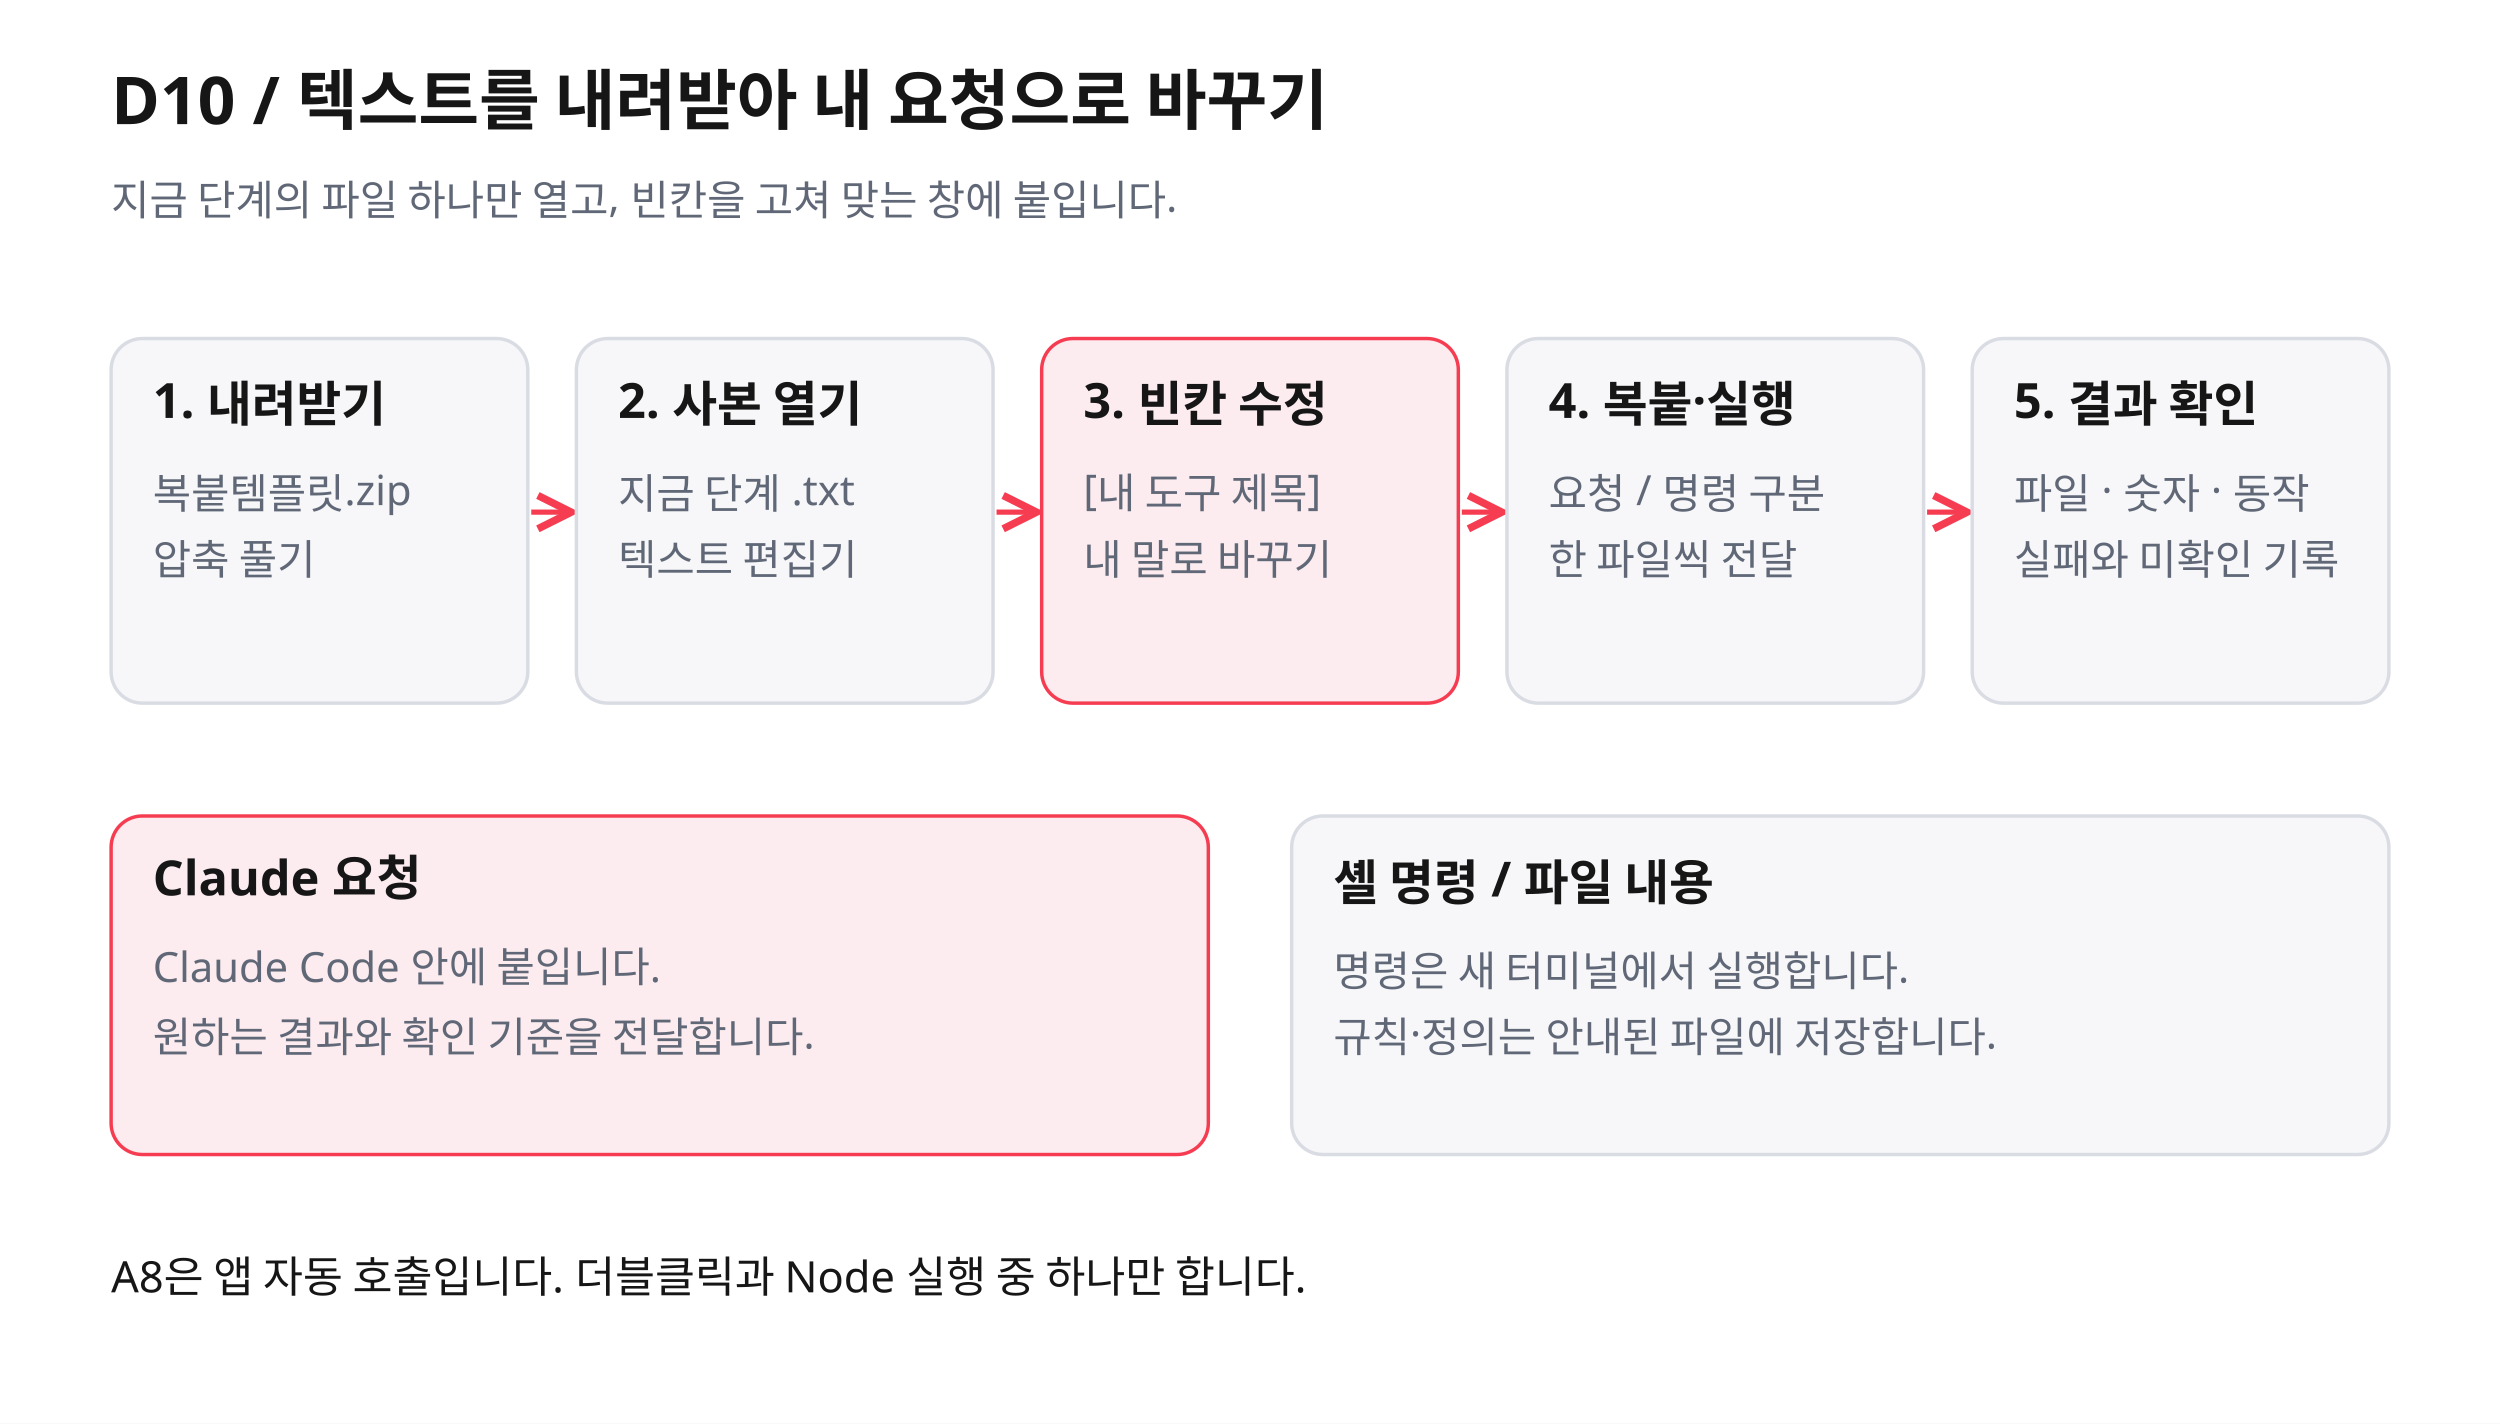
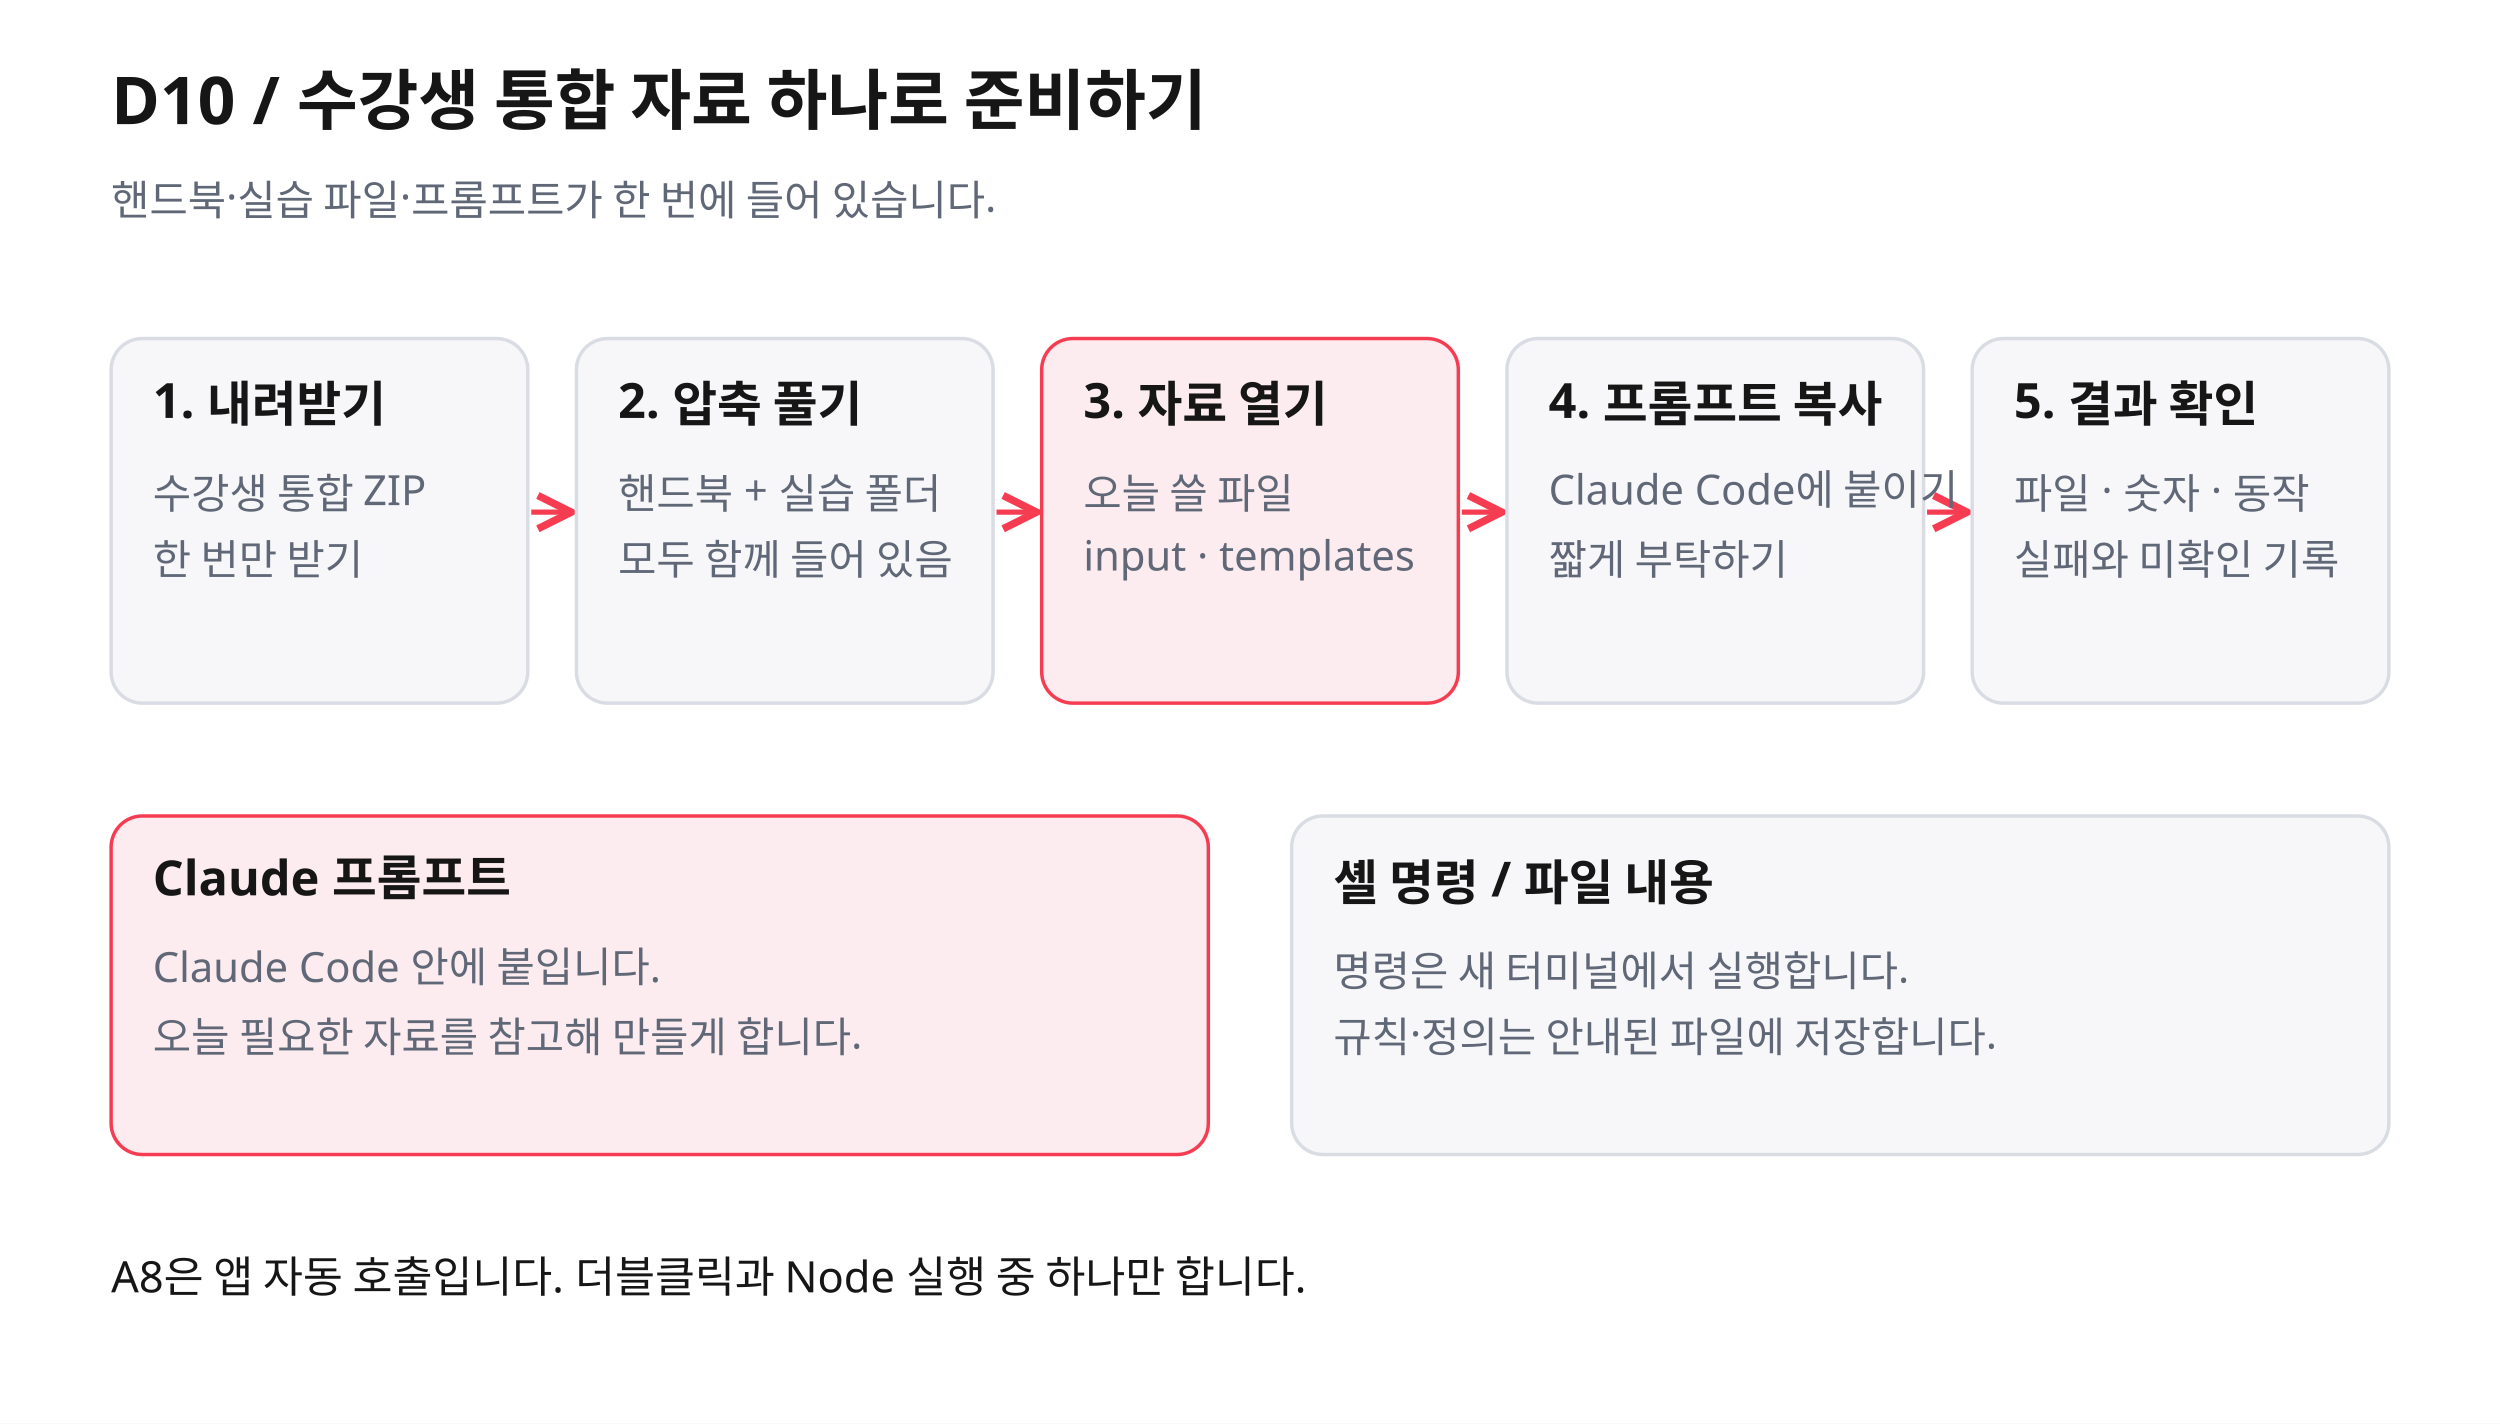
<svg xmlns="http://www.w3.org/2000/svg" width="1440" height="820" viewBox="0 0 1440 820" role="img" aria-labelledby="title desc">
  <rect width="100%" height="100%" fill="white" />
  <defs>
    <marker id="arrow" viewBox="0 0 10 10" refX="9" refY="5" markerWidth="8" markerHeight="8" orient="auto-start-reverse">
      <path d="M 1 1 L 9 5 L 1 9" fill="none" stroke="#f63c51" stroke-width="1.8" />
    </marker>
  </defs>
  <rect x="64" y="195" width="240" height="210" rx="18" fill="#f7f7f9" stroke="#d9dce3" stroke-width="2" />
  <path d="M 306 295 L 329 295" fill="none" stroke="#f63c51" stroke-width="3" stroke-linejoin="round" marker-end="url(#arrow)" />
  <rect x="332" y="195" width="240" height="210" rx="18" fill="#f7f7f9" stroke="#d9dce3" stroke-width="2" />
  <path d="M 574 295 L 597 295" fill="none" stroke="#f63c51" stroke-width="3" stroke-linejoin="round" marker-end="url(#arrow)" />
  <rect x="600" y="195" width="240" height="210" rx="18" fill="#fcecef" stroke="#f63c51" stroke-width="2" />
  <path d="M 842 295 L 865 295" fill="none" stroke="#f63c51" stroke-width="3" stroke-linejoin="round" marker-end="url(#arrow)" />
  <rect x="868" y="195" width="240" height="210" rx="18" fill="#f7f7f9" stroke="#d9dce3" stroke-width="2" />
  <path d="M 1110 295 L 1133 295" fill="none" stroke="#f63c51" stroke-width="3" stroke-linejoin="round" marker-end="url(#arrow)" />
  <rect x="1136" y="195" width="240" height="210" rx="18" fill="#f7f7f9" stroke="#d9dce3" stroke-width="2" />
  <rect x="64" y="470" width="632" height="195" rx="18" fill="#fcecef" stroke="#f63c51" stroke-width="2" />
  <rect x="744" y="470" width="632" height="195" rx="18" fill="#f7f7f9" stroke="#d9dce3" stroke-width="2" />
-   <text x="64" y="42" dominant-baseline="text-before-edge" font-family="Apple SD Gothic Neo, Noto Sans KR, Malgun Gothic, sans-serif" font-size="38" font-weight="700" fill="#161616">D10  /  텍스트를 내려받아 내 요청으로 바꾸기</text>
-   <text x="64" y="103" dominant-baseline="text-before-edge" font-family="Apple SD Gothic Neo, Noto Sans KR, Malgun Gothic, sans-serif" font-size="24" font-weight="400" fill="#606877">지금 단계의 파일 하나만 열고, 빈칸을 고쳐 맞는 창에 붙입니다.</text>
+   <text x="64" y="42" dominant-baseline="text-before-edge" font-family="Apple SD Gothic Neo, Noto Sans KR, Malgun Gothic, sans-serif" font-size="38" font-weight="700" fill="#161616">D10  /  수강생 통합 자료 하나로 준비하기</text>
+   <text x="64" y="103" dominant-baseline="text-before-edge" font-family="Apple SD Gothic Neo, Noto Sans KR, Malgun Gothic, sans-serif" font-size="24" font-weight="400" fill="#606877">핸드북·실습 파일·프롬프트가 한 번에 들어 있습니다.</text>
  <text x="88" y="219" dominant-baseline="text-before-edge" font-family="Apple SD Gothic Neo, Noto Sans KR, Malgun Gothic, sans-serif" font-size="28" font-weight="700" fill="#161616">1. 내려받기</text>
-   <text x="88" y="272" dominant-baseline="text-before-edge" font-family="Apple SD Gothic Neo, Noto Sans KR, Malgun Gothic, sans-serif" font-size="24" font-weight="400" fill="#606877">복붙템플릿.zip</text>
-   <text x="88" y="310" dominant-baseline="text-before-edge" font-family="Apple SD Gothic Neo, Noto Sans KR, Malgun Gothic, sans-serif" font-size="24" font-weight="400" fill="#606877">압축 풀기</text>
-   <text x="356" y="219" dominant-baseline="text-before-edge" font-family="Apple SD Gothic Neo, Noto Sans KR, Malgun Gothic, sans-serif" font-size="28" font-weight="700" fill="#161616">2. 사본 열기</text>
-   <text x="356" y="272" dominant-baseline="text-before-edge" font-family="Apple SD Gothic Neo, Noto Sans KR, Malgun Gothic, sans-serif" font-size="24" font-weight="400" fill="#606877">지금 단계 .txt</text>
-   <text x="356" y="310" dominant-baseline="text-before-edge" font-family="Apple SD Gothic Neo, Noto Sans KR, Malgun Gothic, sans-serif" font-size="24" font-weight="400" fill="#606877">텍스트 편집기</text>
-   <text x="624" y="219" dominant-baseline="text-before-edge" font-family="Apple SD Gothic Neo, Noto Sans KR, Malgun Gothic, sans-serif" font-size="28" font-weight="700" fill="#161616">3. 빈칸 수정</text>
-   <text x="624" y="272" dominant-baseline="text-before-edge" font-family="Apple SD Gothic Neo, Noto Sans KR, Malgun Gothic, sans-serif" font-size="24" font-weight="400" fill="#606877">[내 도구 제목]</text>
-   <text x="624" y="310" dominant-baseline="text-before-edge" font-family="Apple SD Gothic Neo, Noto Sans KR, Malgun Gothic, sans-serif" font-size="24" font-weight="400" fill="#606877">내 말로 바꾸기</text>
-   <text x="892" y="219" dominant-baseline="text-before-edge" font-family="Apple SD Gothic Neo, Noto Sans KR, Malgun Gothic, sans-serif" font-size="28" font-weight="700" fill="#161616">4. 복붙·실행</text>
-   <text x="892" y="272" dominant-baseline="text-before-edge" font-family="Apple SD Gothic Neo, Noto Sans KR, Malgun Gothic, sans-serif" font-size="24" font-weight="400" fill="#606877">요청 / 명령 구분</text>
-   <text x="892" y="310" dominant-baseline="text-before-edge" font-family="Apple SD Gothic Neo, Noto Sans KR, Malgun Gothic, sans-serif" font-size="24" font-weight="400" fill="#606877">한 파일씩 전달</text>
+   <text x="88" y="272" dominant-baseline="text-before-edge" font-family="Apple SD Gothic Neo, Noto Sans KR, Malgun Gothic, sans-serif" font-size="24" font-weight="400" fill="#606877">수강생 통합 ZIP</text>
+   <text x="88" y="310" dominant-baseline="text-before-edge" font-family="Apple SD Gothic Neo, Noto Sans KR, Malgun Gothic, sans-serif" font-size="24" font-weight="400" fill="#606877">한 번만 받기</text>
+   <text x="356" y="219" dominant-baseline="text-before-edge" font-family="Apple SD Gothic Neo, Noto Sans KR, Malgun Gothic, sans-serif" font-size="28" font-weight="700" fill="#161616">2. 압축 풀기</text>
+   <text x="356" y="272" dominant-baseline="text-before-edge" font-family="Apple SD Gothic Neo, Noto Sans KR, Malgun Gothic, sans-serif" font-size="24" font-weight="400" fill="#606877">핸드북 + 실습 폴더</text>
+   <text x="356" y="310" dominant-baseline="text-before-edge" font-family="Apple SD Gothic Neo, Noto Sans KR, Malgun Gothic, sans-serif" font-size="24" font-weight="400" fill="#606877">모두 함께 들어 있음</text>
+   <text x="624" y="219" dominant-baseline="text-before-edge" font-family="Apple SD Gothic Neo, Noto Sans KR, Malgun Gothic, sans-serif" font-size="28" font-weight="700" fill="#161616">3. 자료 열기</text>
+   <text x="624" y="272" dominant-baseline="text-before-edge" font-family="Apple SD Gothic Neo, Noto Sans KR, Malgun Gothic, sans-serif" font-size="24" font-weight="400" fill="#606877">오늘 쓸 파일</text>
+   <text x="624" y="310" dominant-baseline="text-before-edge" font-family="Apple SD Gothic Neo, Noto Sans KR, Malgun Gothic, sans-serif" font-size="24" font-weight="400" fill="#606877">input · templates</text>
+   <text x="892" y="219" dominant-baseline="text-before-edge" font-family="Apple SD Gothic Neo, Noto Sans KR, Malgun Gothic, sans-serif" font-size="28" font-weight="700" fill="#161616">4. 프롬프트 복사</text>
+   <text x="892" y="272" dominant-baseline="text-before-edge" font-family="Apple SD Gothic Neo, Noto Sans KR, Malgun Gothic, sans-serif" font-size="24" font-weight="400" fill="#606877">Claude Code에 붙이기</text>
+   <text x="892" y="310" dominant-baseline="text-before-edge" font-family="Apple SD Gothic Neo, Noto Sans KR, Malgun Gothic, sans-serif" font-size="24" font-weight="400" fill="#606877">짧게 부탁하기</text>
  <text x="1160" y="219" dominant-baseline="text-before-edge" font-family="Apple SD Gothic Neo, Noto Sans KR, Malgun Gothic, sans-serif" font-size="28" font-weight="700" fill="#161616">5. 결과 확인</text>
  <text x="1160" y="272" dominant-baseline="text-before-edge" font-family="Apple SD Gothic Neo, Noto Sans KR, Malgun Gothic, sans-serif" font-size="24" font-weight="400" fill="#606877">파일 · 숫자 · 동작</text>
  <text x="1160" y="310" dominant-baseline="text-before-edge" font-family="Apple SD Gothic Neo, Noto Sans KR, Malgun Gothic, sans-serif" font-size="24" font-weight="400" fill="#606877">실패와 미확인 기록</text>
-   <text x="88" y="494" dominant-baseline="text-before-edge" font-family="Apple SD Gothic Neo, Noto Sans KR, Malgun Gothic, sans-serif" font-size="28" font-weight="700" fill="#161616">Claude 요청</text>
+   <text x="88" y="494" dominant-baseline="text-before-edge" font-family="Apple SD Gothic Neo, Noto Sans KR, Malgun Gothic, sans-serif" font-size="28" font-weight="700" fill="#161616">Claude 프롬프트</text>
  <text x="88" y="547" dominant-baseline="text-before-edge" font-family="Apple SD Gothic Neo, Noto Sans KR, Malgun Gothic, sans-serif" font-size="24" font-weight="400" fill="#606877">Claude Code 안에 붙입니다.</text>
-   <text x="88" y="585" dominant-baseline="text-before-edge" font-family="Apple SD Gothic Neo, Noto Sans KR, Malgun Gothic, sans-serif" font-size="24" font-weight="400" fill="#606877">원하는 결과와 확인 기준을 전달합니다.</text>
+   <text x="88" y="585" dominant-baseline="text-before-edge" font-family="Apple SD Gothic Neo, Noto Sans KR, Malgun Gothic, sans-serif" font-size="24" font-weight="400" fill="#606877">오늘 필요한 자료를 참고해 만들게 합니다.</text>
  <text x="768" y="494" dominant-baseline="text-before-edge" font-family="Apple SD Gothic Neo, Noto Sans KR, Malgun Gothic, sans-serif" font-size="28" font-weight="700" fill="#161616">셸 명령 / 파일 내용</text>
  <text x="768" y="547" dominant-baseline="text-before-edge" font-family="Apple SD Gothic Neo, Noto Sans KR, Malgun Gothic, sans-serif" font-size="24" font-weight="400" fill="#606877">명령은 새 터미널에서 실행합니다.</text>
  <text x="768" y="585" dominant-baseline="text-before-edge" font-family="Apple SD Gothic Neo, Noto Sans KR, Malgun Gothic, sans-serif" font-size="24" font-weight="400" fill="#606877">규칙·정의는 안내된 파일에 저장합니다.</text>
  <text x="64" y="725" dominant-baseline="text-before-edge" font-family="Apple SD Gothic Neo, Noto Sans KR, Malgun Gothic, sans-serif" font-size="25" font-weight="400" fill="#161616">A8은 앱 자동 호출입니다. 더블클릭과 Node 실행 중 하나만 합니다.</text>
</svg>
